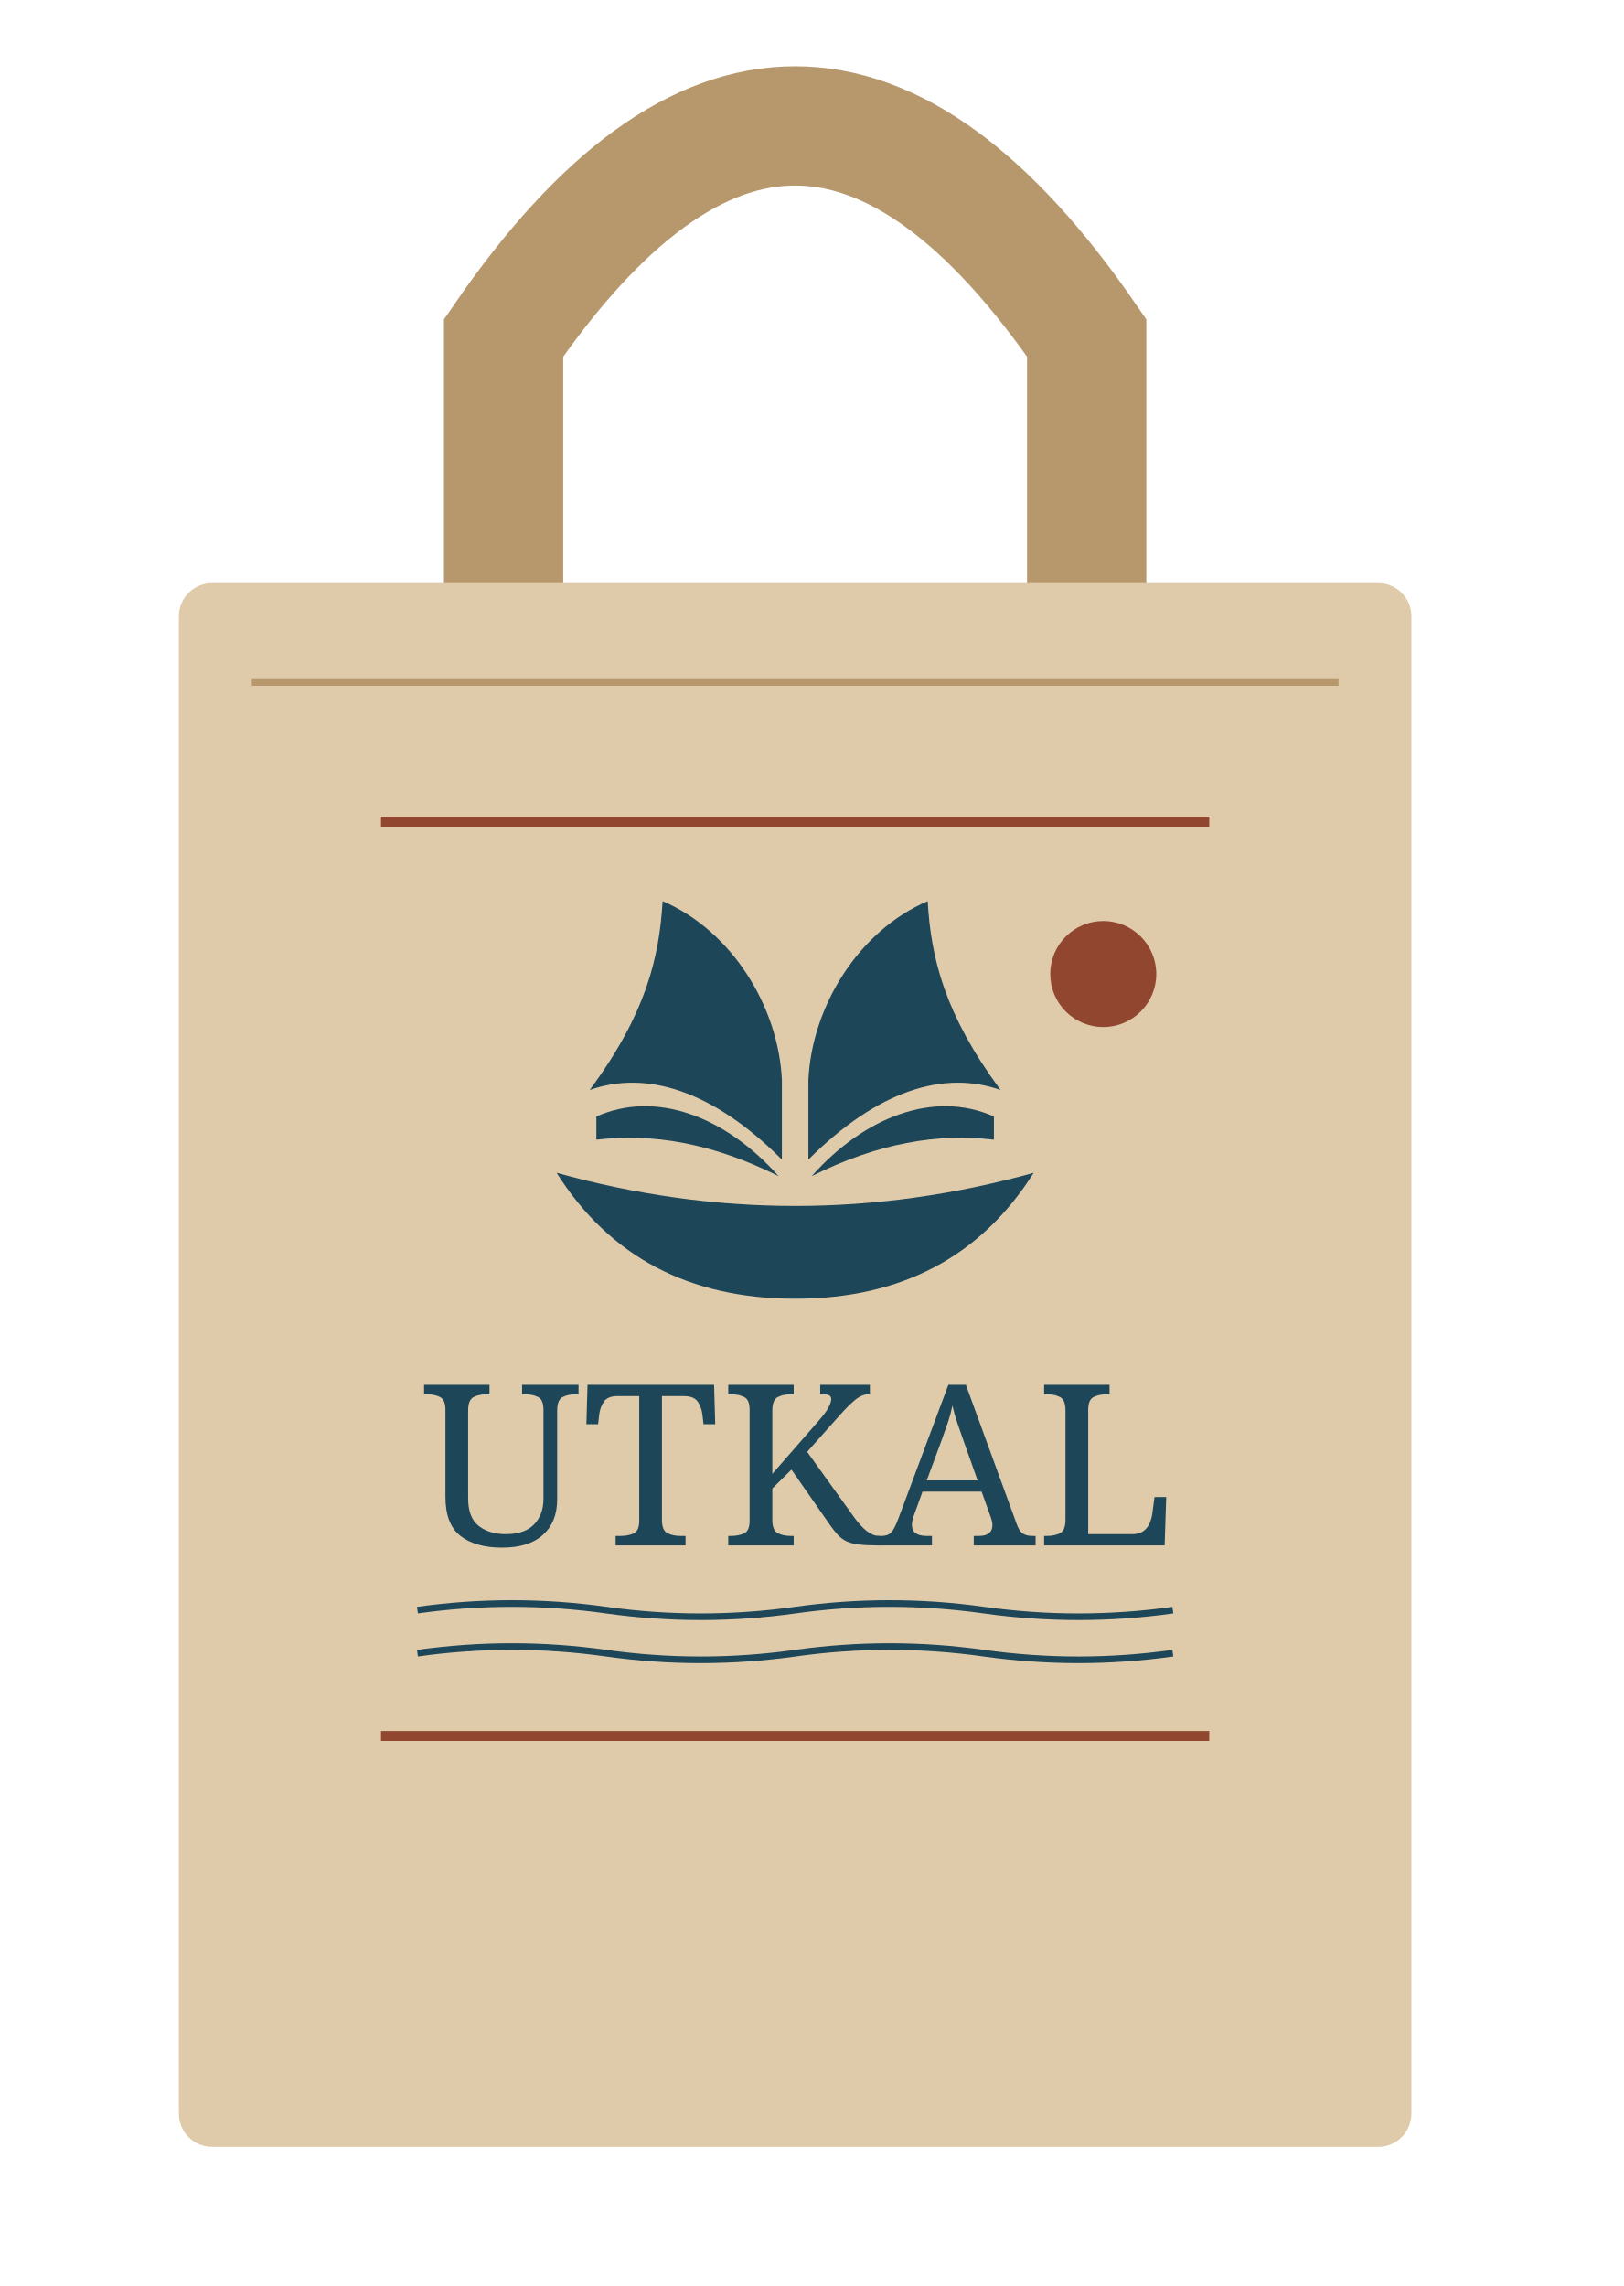
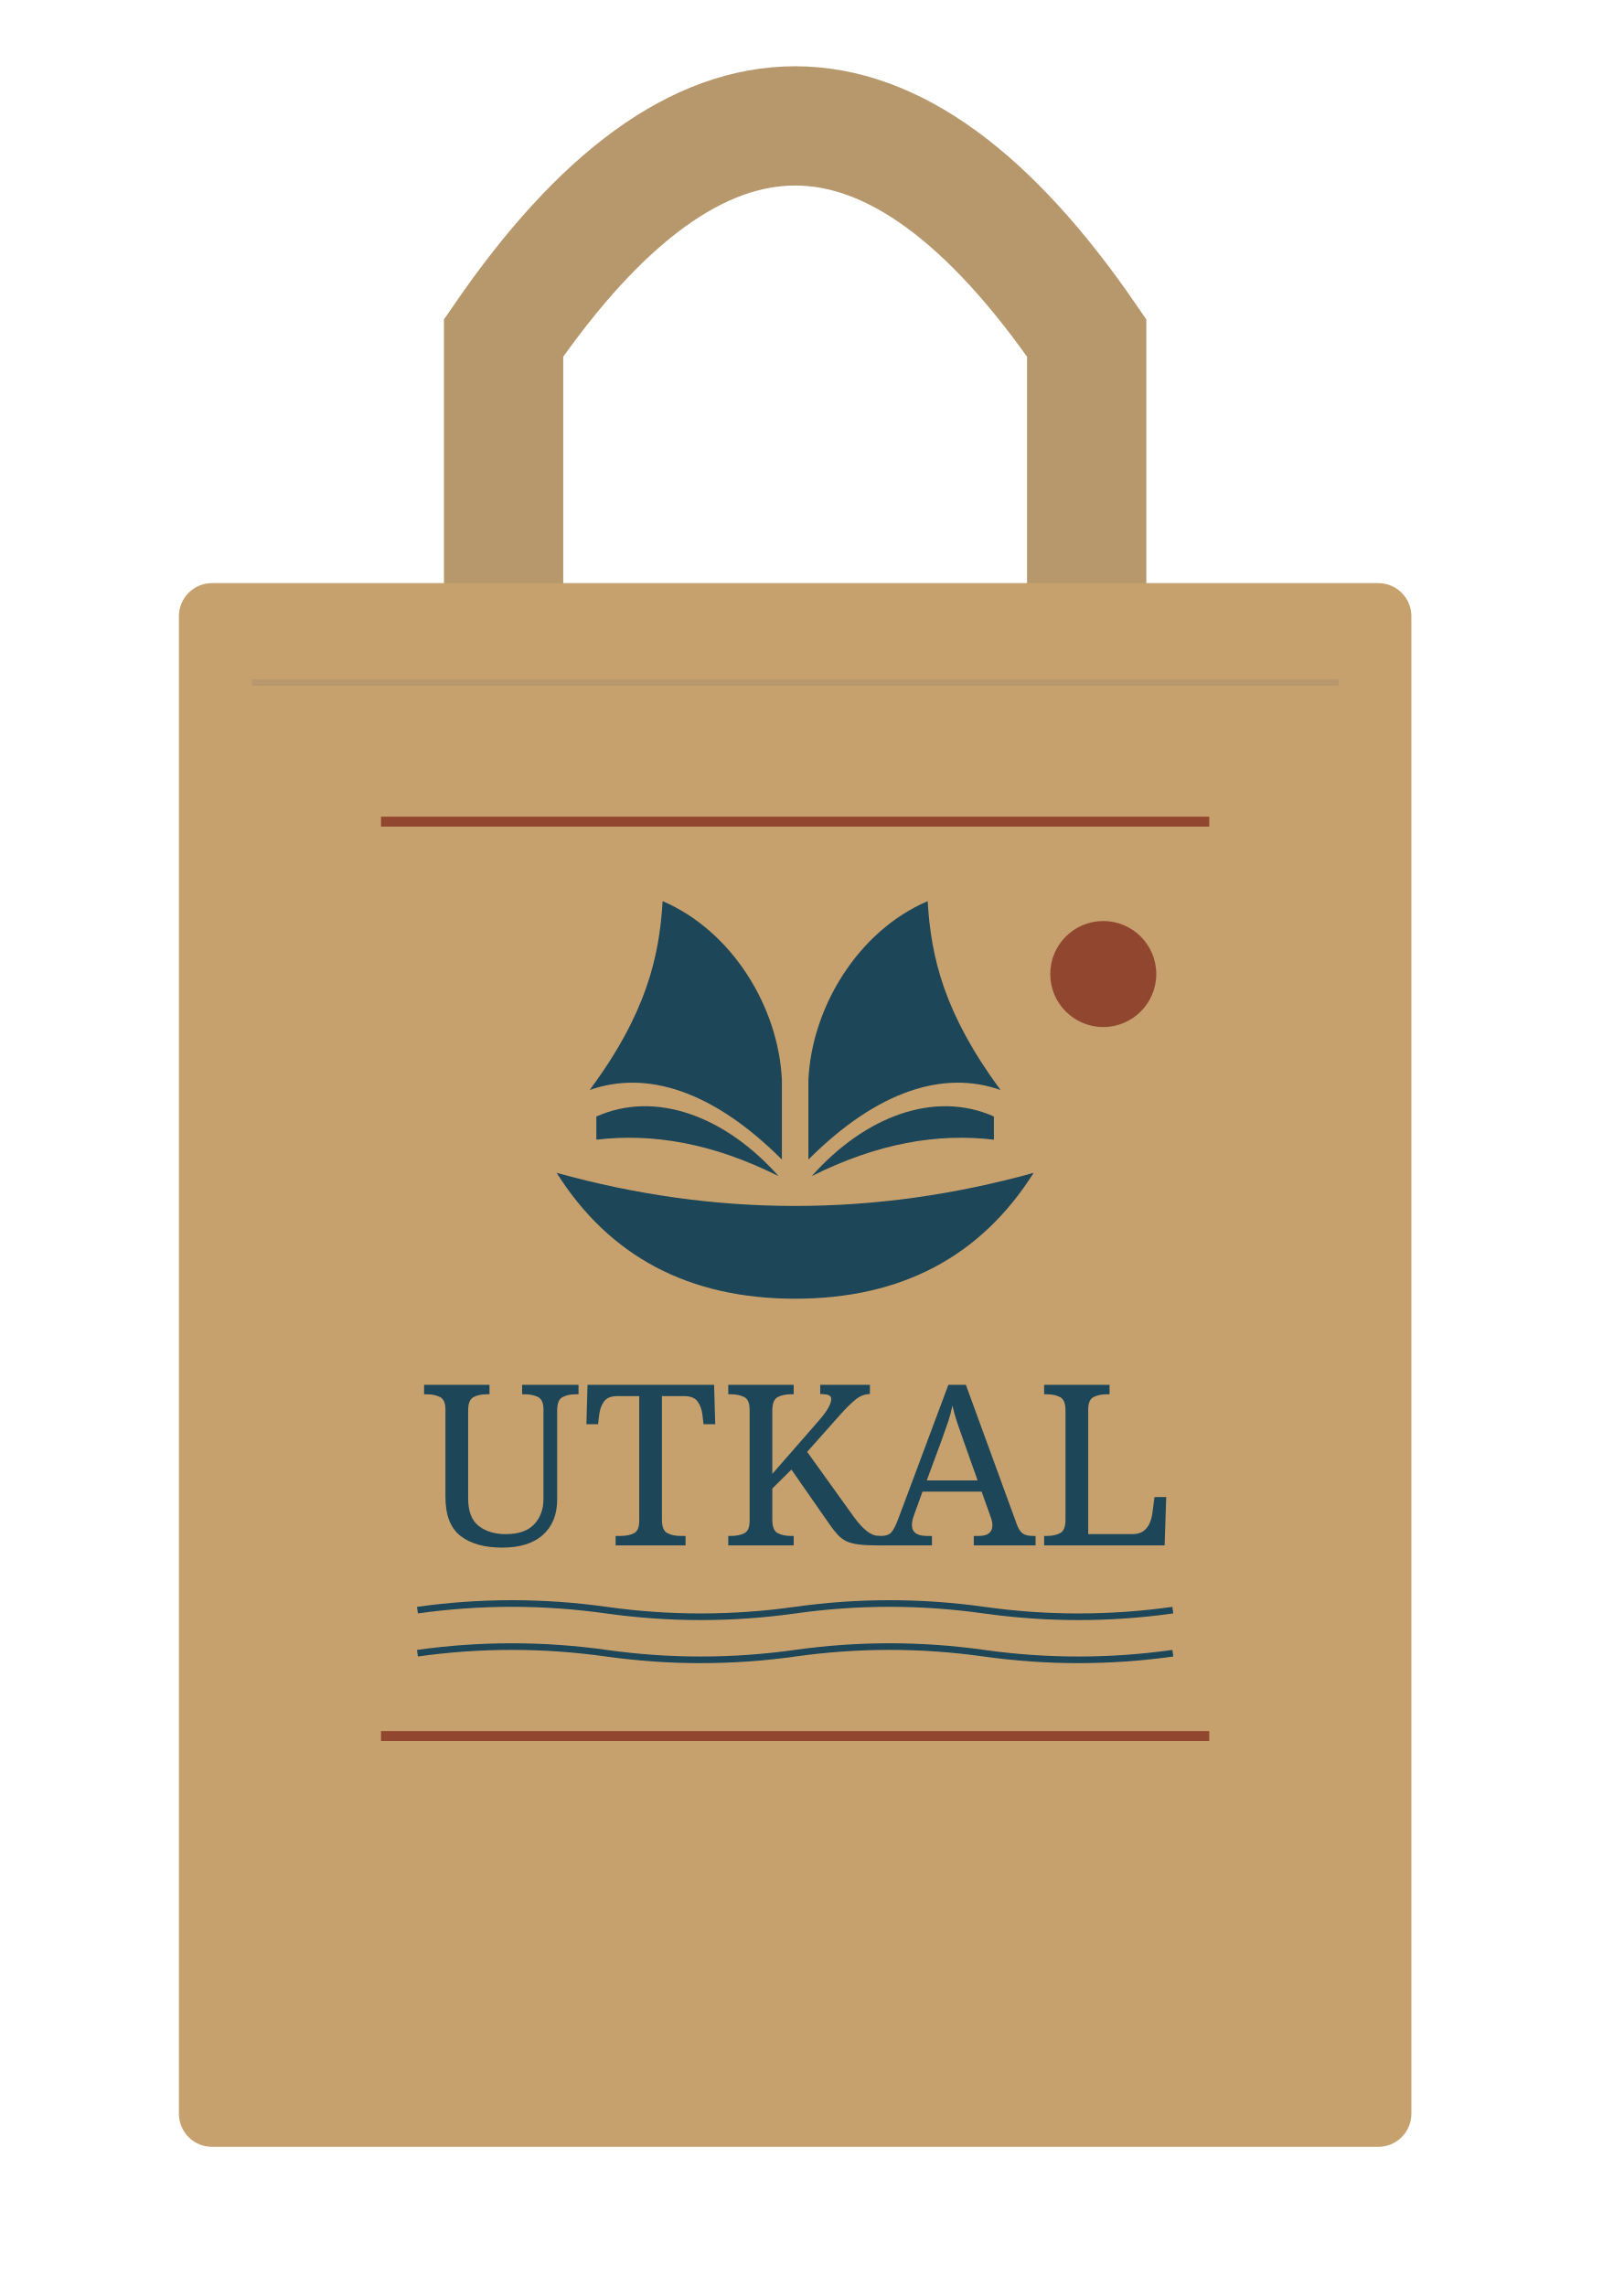
<svg xmlns="http://www.w3.org/2000/svg" width="245" height="345" viewBox="0 0 245 345">
  <path d="M76 96V51Q120 -13 164 51V96" fill="none" stroke="#b7986c" stroke-width="18" />
-   <rect x="27" y="88" width="186" height="236" rx="5" fill="#dfcaaa" />
+   <rect x="27" y="88" width="186" height="236" rx="5" fill="#c7a16d" />
  <path d="M38 103H202" stroke="#b7986c" fill="none" />
  <g transform="translate(50 118) scale(.5)">
    <path d="M15 12H265M15 288H265" stroke="#91462F" stroke-width="3" />
    <circle cx="233" cy="58" r="16" fill="#91462F" />
    <g transform="translate(60 28)">
      <g fill="#1D4658">
        <path d="M76 86C55 65 35 59 18 65C35 42 39 25 40 8C61 17 75 40 76 62Z" />
        <path d="M84 86C105 65 125 59 142 65C125 42 121 25 120 8C99 17 85 40 84 62Z" />
        <path d="M20 73C38 65 59 73 75 91C55 81 37 78 20 80Z" />
        <path d="M140 73C122 65 101 73 85 91C105 81 123 78 140 80Z" />
      </g>
      <path fill="#1D4658" d="M8 90Q80 110 152 90Q128 128 80 128Q32 128 8 90Z" />
    </g>
    <g fill="#1D4658" transform="translate(28 182) scale(0.6785822) translate(-1.5 71.4)">
      <path d="M36.200,1.000 Q24.400,1.000 17.700,-4.200 Q11.000,-9.400 11.000,-21.600 L11.000,-60.400 Q11.000,-64.800 8.550,-66.000 Q6.100,-67.200 2.800,-67.200 L1.500,-67.200 L1.500,-71.400 L30.600,-71.400 L30.600,-67.200 L29.300,-67.200 Q25.900,-67.200 23.500,-65.950 Q21.100,-64.700 21.100,-60.000 L21.100,-21.000 Q21.100,-12.300 25.800,-8.650 Q30.500,-5.000 37.800,-5.000 Q46.400,-5.000 50.500,-9.400 Q54.600,-13.800 54.600,-20.600 L54.600,-60.400 Q54.600,-64.800 52.150,-66.000 Q49.700,-67.200 46.400,-67.200 L45.100,-67.200 L45.100,-71.400 L70.200,-71.400 L70.200,-67.200 L68.900,-67.200 Q65.500,-67.200 63.100,-65.950 Q60.700,-64.700 60.700,-60.000 L60.700,-20.400 Q60.700,-10.400 54.400,-4.700 Q48.100,1.000 36.200,1.000 Z " />
      <path d="M86.700,0.000 L86.700,-4.200 L89.000,-4.200 Q92.300,-4.200 94.750,-5.350 Q97.200,-6.500 97.200,-10.900 L97.200,-66.400 L87.600,-66.400 Q83.200,-66.400 81.500,-63.950 Q79.800,-61.500 79.400,-58.200 L78.900,-53.900 L73.700,-53.900 L74.200,-71.400 L130.500,-71.400 L131.000,-53.900 L125.800,-53.900 L125.300,-58.200 Q124.900,-61.500 123.200,-63.950 Q121.500,-66.400 117.000,-66.400 L107.300,-66.400 L107.300,-11.400 Q107.300,-6.700 109.700,-5.450 Q112.100,-4.200 115.500,-4.200 L117.800,-4.200 L117.800,0.000 Z " />
      <path d="M136.800,0.000 L136.800,-4.200 L138.100,-4.200 Q141.400,-4.200 143.850,-5.350 Q146.300,-6.500 146.300,-10.900 L146.300,-60.400 Q146.300,-64.800 143.850,-66.000 Q141.400,-67.200 138.100,-67.200 L136.800,-67.200 L136.800,-71.400 L165.900,-71.400 L165.900,-67.200 L164.600,-67.200 Q161.200,-67.200 158.800,-65.950 Q156.400,-64.700 156.400,-60.000 L156.400,-31.800 L177.100,-55.500 Q180.300,-59.200 181.450,-61.450 Q182.600,-63.700 182.600,-65.100 Q182.600,-66.400 181.400,-66.850 Q180.200,-67.300 177.700,-67.300 L177.700,-71.400 L199.800,-71.400 L199.800,-67.300 Q196.400,-67.300 193.350,-64.800 Q190.300,-62.300 186.400,-57.900 L171.900,-41.600 L193.000,-12.200 Q195.900,-8.300 198.550,-6.250 Q201.200,-4.200 204.000,-4.200 L204.200,-4.200 L204.200,0.000 L203.100,0.000 Q198.100,0.000 194.850,-0.400 Q191.600,-0.800 189.450,-1.800 Q187.300,-2.800 185.650,-4.550 Q184.000,-6.300 182.100,-9.000 L164.900,-33.700 L156.400,-25.300 L156.400,-11.400 Q156.400,-6.700 158.800,-5.450 Q161.200,-4.200 164.600,-4.200 L165.900,-4.200 L165.900,0.000 Z " />
      <path d="M203.000,0.000 L203.000,-4.200 L204.900,-4.200 Q207.800,-4.200 209.250,-5.700 Q210.700,-7.200 212.500,-12.000 L234.700,-71.400 L242.500,-71.400 L265.100,-9.500 Q266.200,-6.400 267.750,-5.300 Q269.300,-4.200 272.200,-4.200 L273.500,-4.200 L273.500,0.000 L246.000,0.000 L246.000,-4.200 L248.300,-4.200 Q254.300,-4.200 254.300,-9.000 Q254.300,-9.800 254.100,-10.700 Q253.900,-11.600 253.500,-12.700 L249.500,-23.900 L223.200,-23.900 L219.400,-13.400 Q218.500,-11.000 218.500,-9.100 Q218.500,-4.200 225.100,-4.200 L227.400,-4.200 L227.400,0.000 Z M225.100,-28.900 L247.700,-28.900 L241.500,-46.400 Q239.900,-50.800 238.600,-54.700 Q237.300,-58.600 236.500,-62.200 Q235.800,-58.600 234.700,-55.300 Q233.600,-52.000 231.900,-47.300 Z " />
      <path d="M277.300,0.000 L277.300,-4.200 L278.600,-4.200 Q282.000,-4.200 284.400,-5.450 Q286.800,-6.700 286.800,-11.400 L286.800,-60.000 Q286.800,-64.700 284.400,-65.950 Q282.000,-67.200 278.600,-67.200 L277.300,-67.200 L277.300,-71.400 L306.400,-71.400 L306.400,-67.200 L305.100,-67.200 Q301.800,-67.200 299.350,-66.000 Q296.900,-64.800 296.900,-60.400 L296.900,-5.000 L316.600,-5.000 Q319.600,-5.000 321.450,-6.350 Q323.300,-7.700 324.200,-9.800 Q325.100,-11.900 325.400,-14.000 L326.400,-21.500 L331.600,-21.500 L330.900,0.000 Z " />
    </g>
    <path d="M26 250 q28.5 -4 57.0 0 t57.0 0 t57.0 0 t57.0 0" stroke="#1D4658" stroke-width="2" fill="none" />
    <path d="M26 263 q28.5 -4 57.0 0 t57.0 0 t57.0 0 t57.0 0" stroke="#1D4658" stroke-width="2" fill="none" />
  </g>
</svg>
